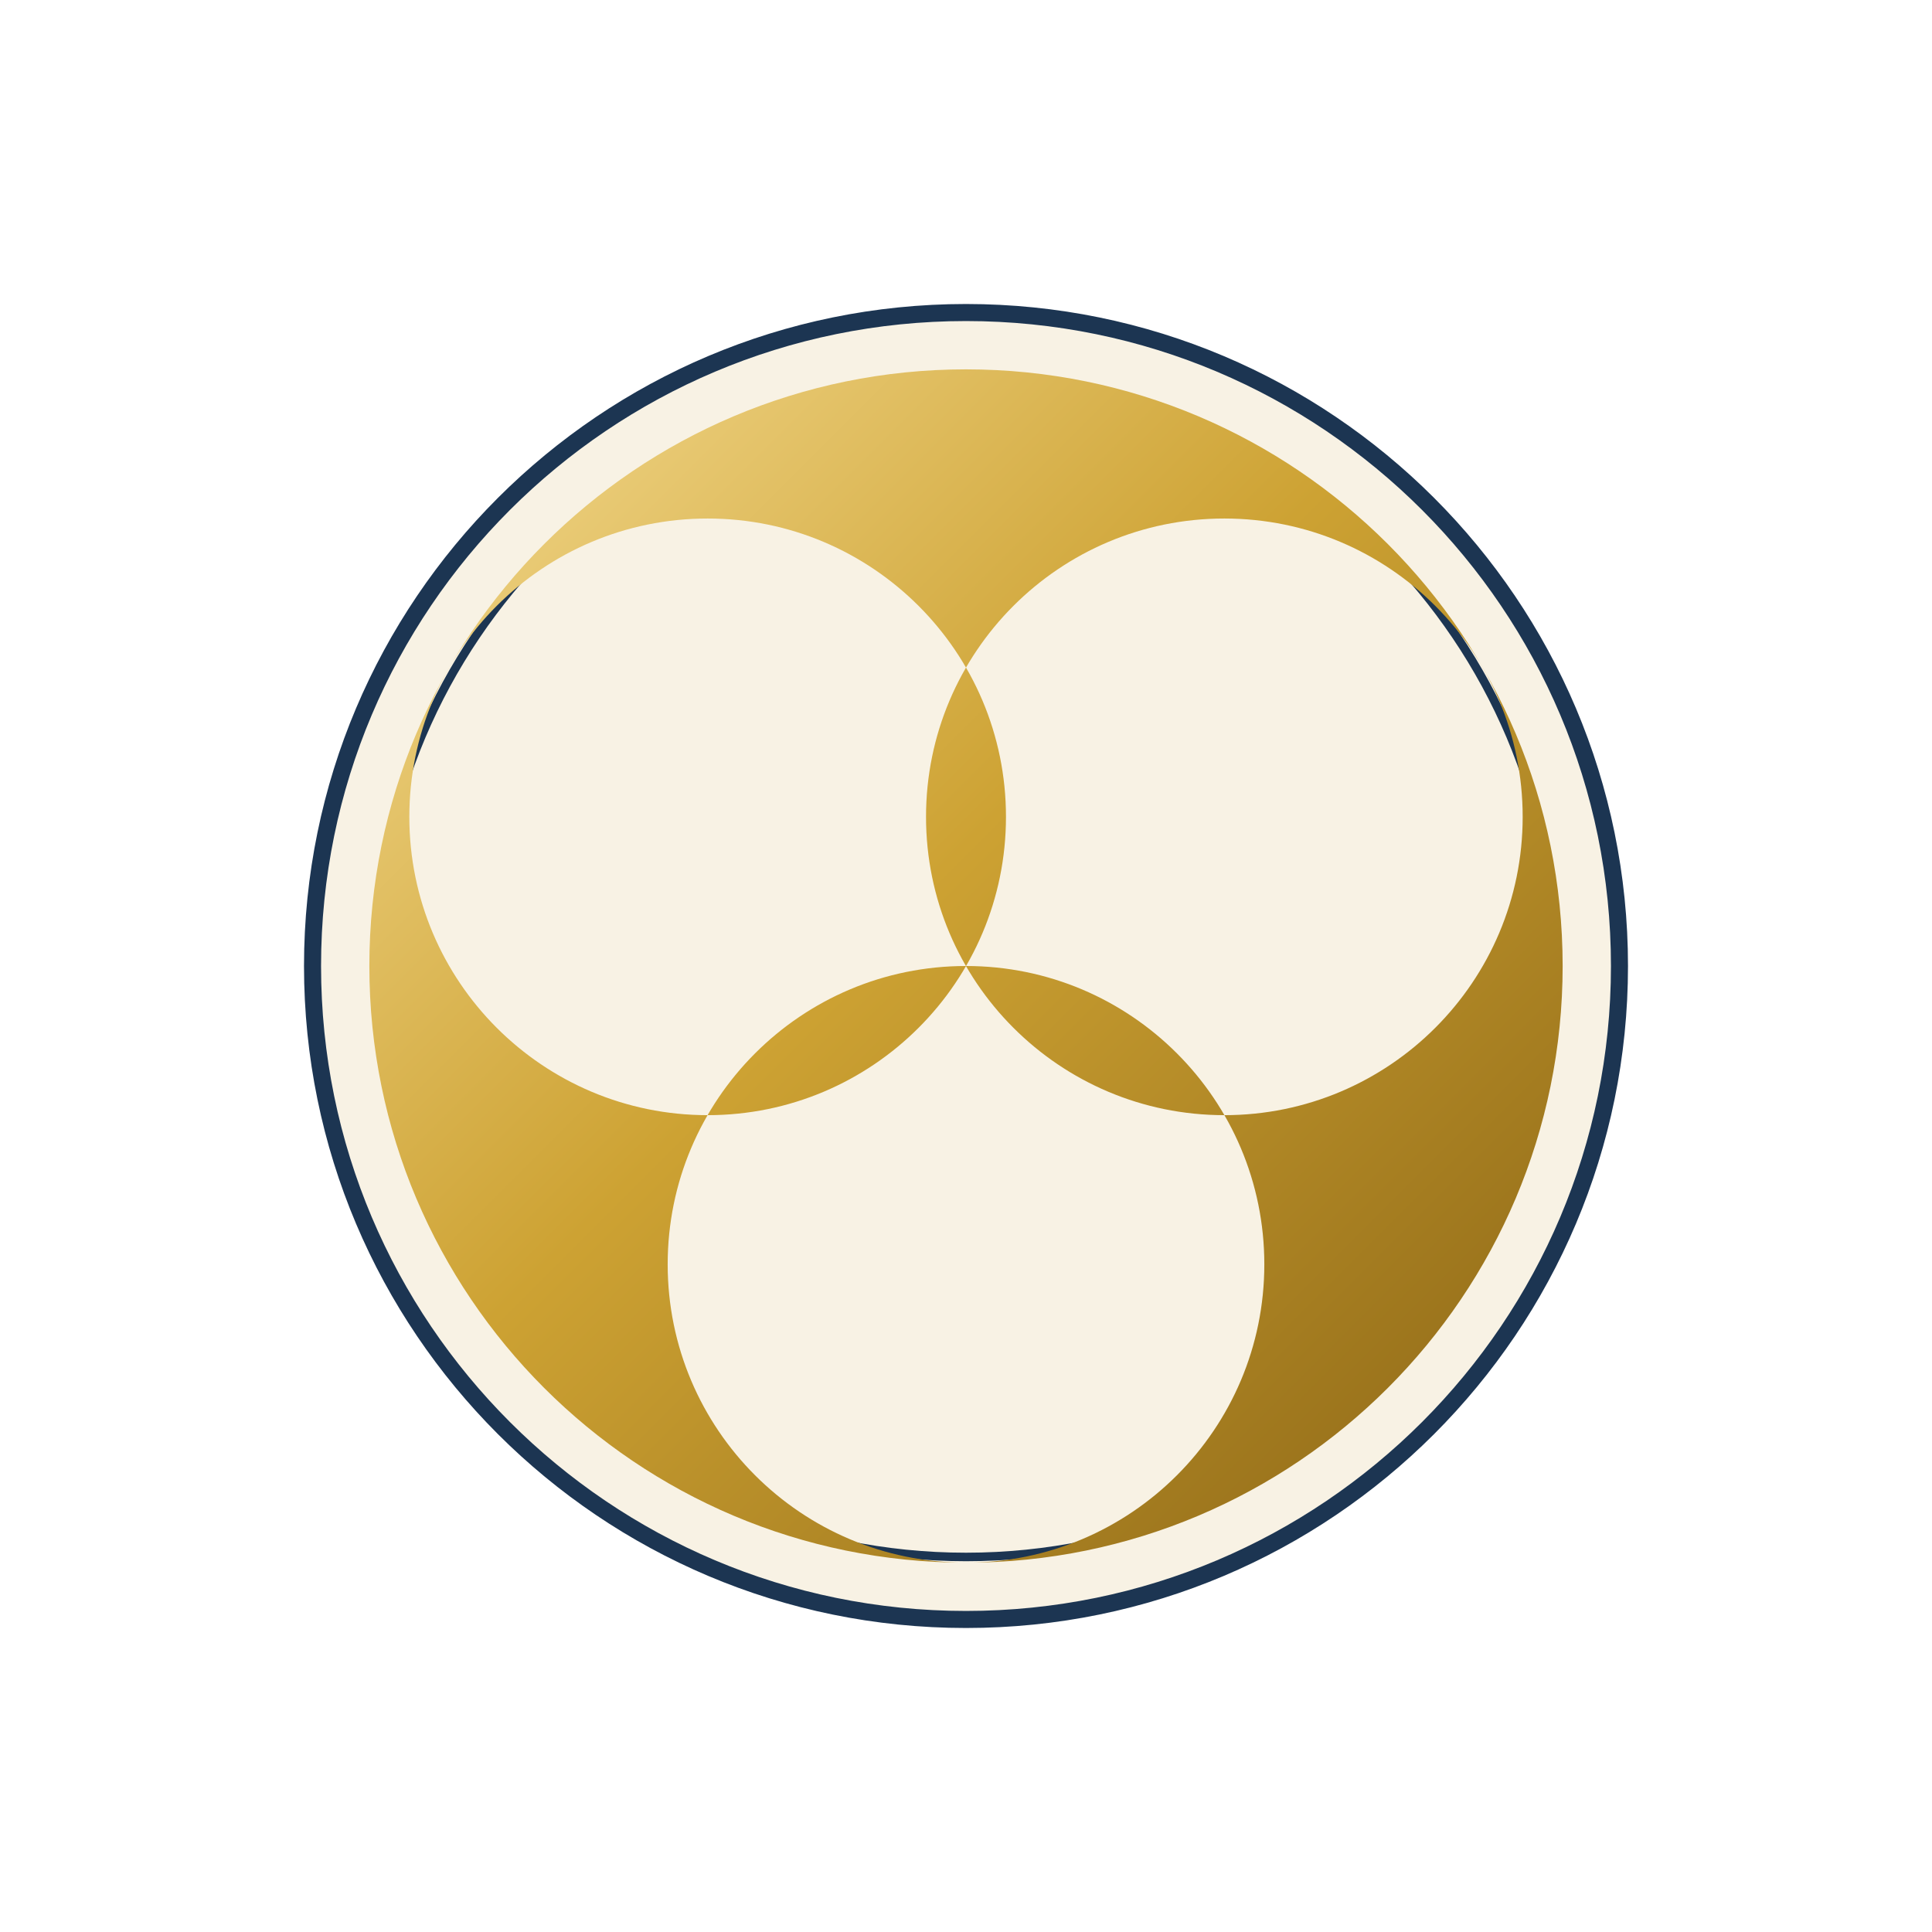
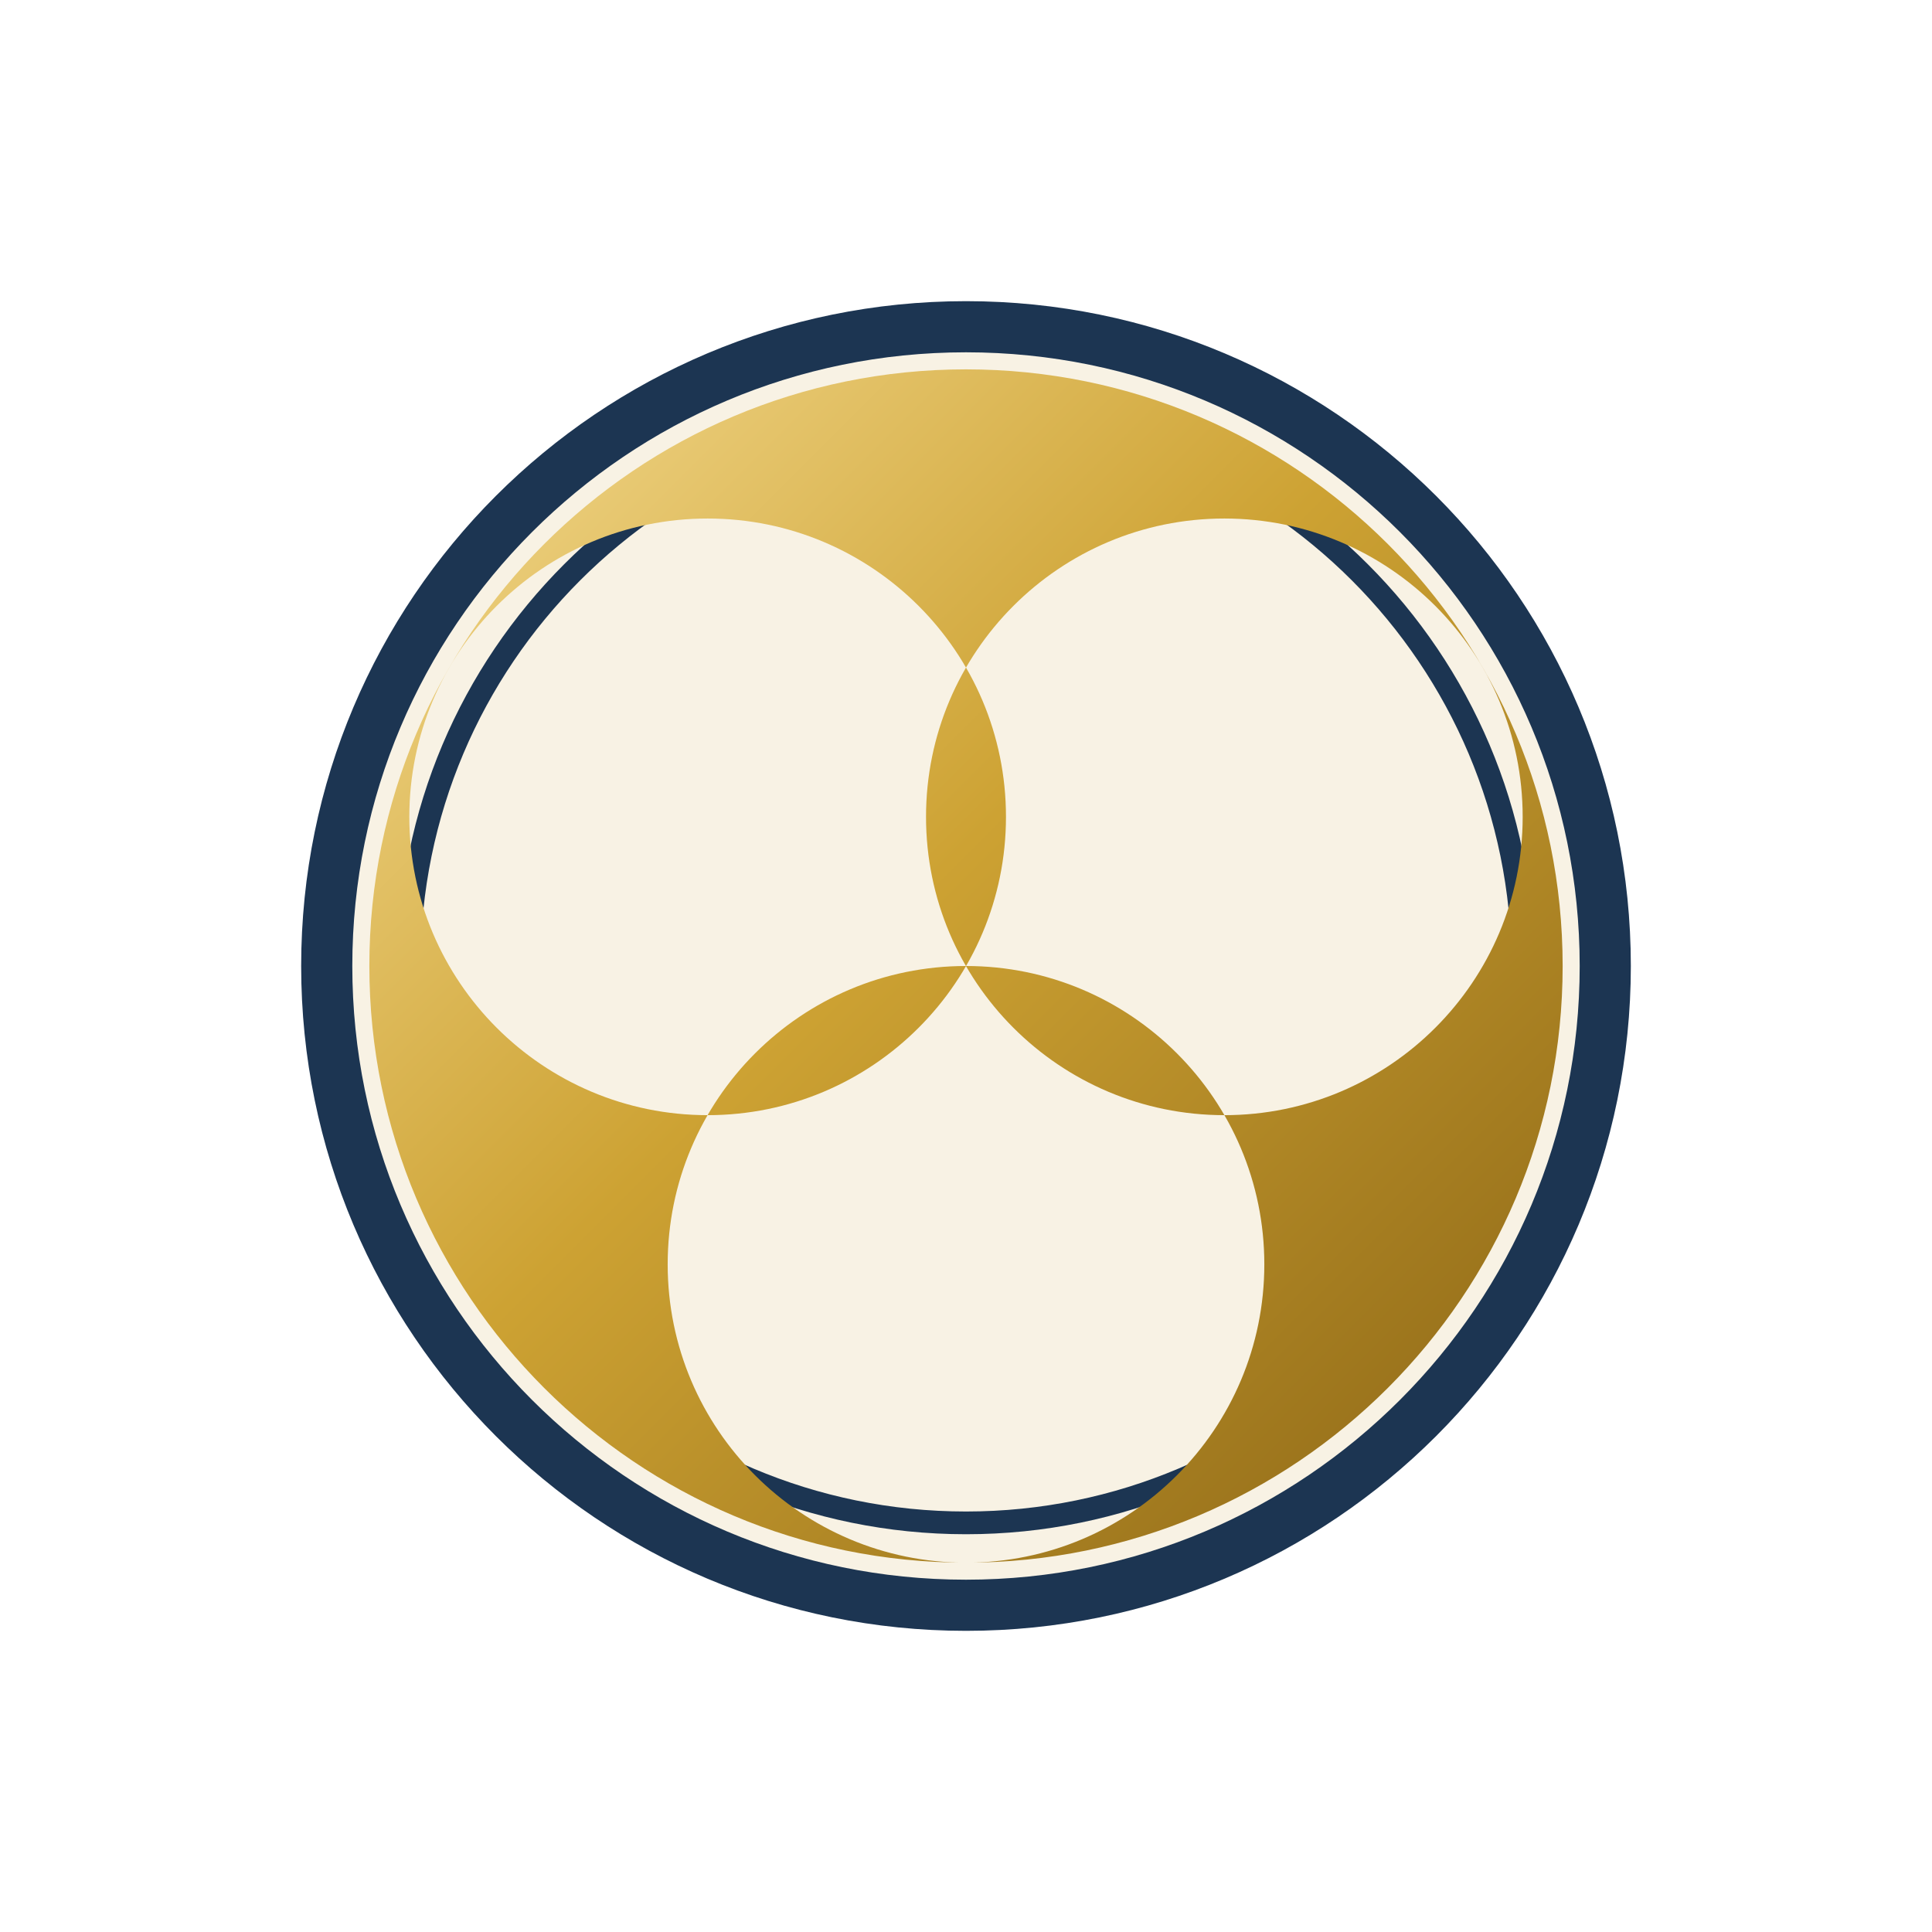
<svg xmlns="http://www.w3.org/2000/svg" viewBox="0 0 680 680">
  <defs>
    <linearGradient id="goldGrad" x1="0%" y1="0%" x2="100%" y2="100%">
      <stop offset="0%" stop-color="#f6dd94" />
      <stop offset="45%" stop-color="#cda233" />
      <stop offset="100%" stop-color="#8a6414" />
    </linearGradient>
  </defs>
  <circle cx="340" cy="340" r="230" fill="#f8f2e4" />
-   <circle cx="340" cy="340" r="230" fill="none" stroke="#1c3552" stroke-width="6" />
-   <circle cx="340" cy="340" r="208" fill="none" stroke="#1c3552" stroke-width="3" />
+   <circle cx="340" cy="340" r="225" fill="none" stroke="#1c3552" stroke-width="18" />
+   <circle cx="340" cy="340" r="196" fill="none" stroke="#1c3552" stroke-width="8" />
  <g transform="translate(340,340) scale(1.05)">
    <path fill-rule="evenodd" fill="url(#goldGrad)" d=" M 200,0 A 200,200 0 1,0 -200,0 A 200,200 0 1,0 200,0 M 100,100 A 100,100 0 1,0 -100,100 A 100,100 0 1,0 100,100 M 13.4,-50 A 100,100 0 1,0 -186.6,-50 A 100,100 0 1,0 13.4,-50 M 186.6,-50 A 100,100 0 1,0 -13.4,-50 A 100,100 0 1,0 186.6,-50 Z" />
  </g>
</svg>
